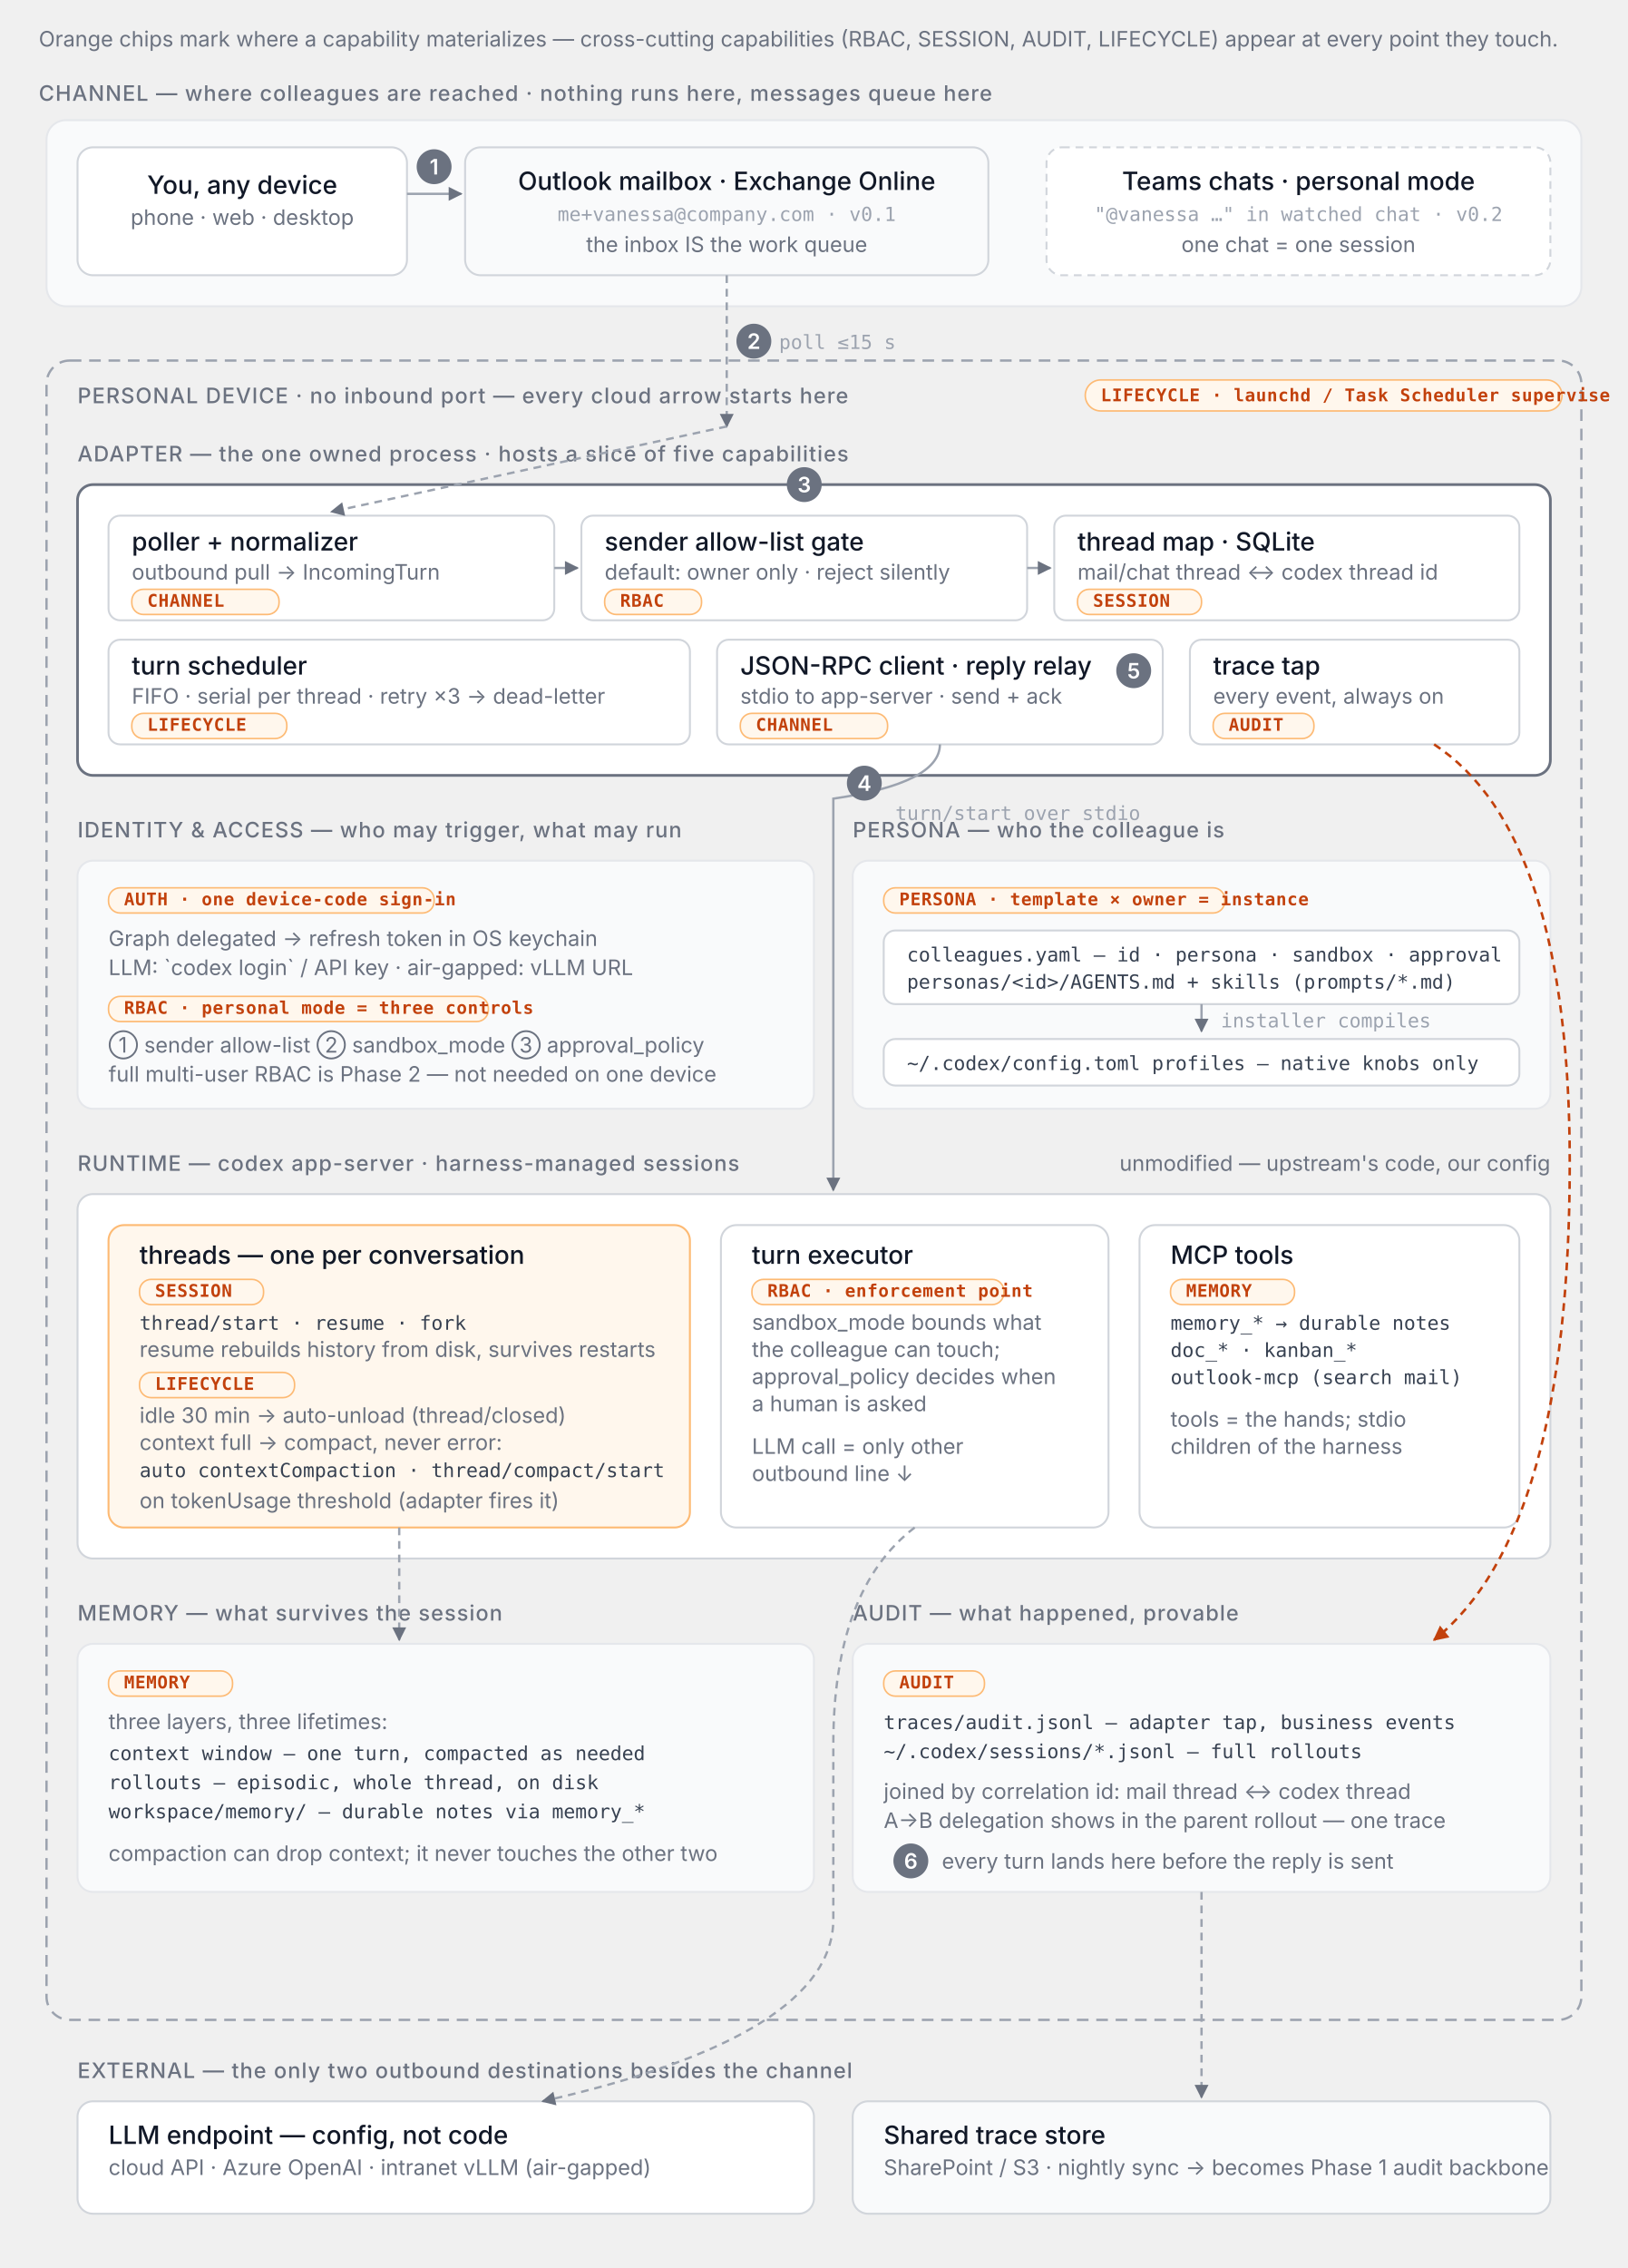
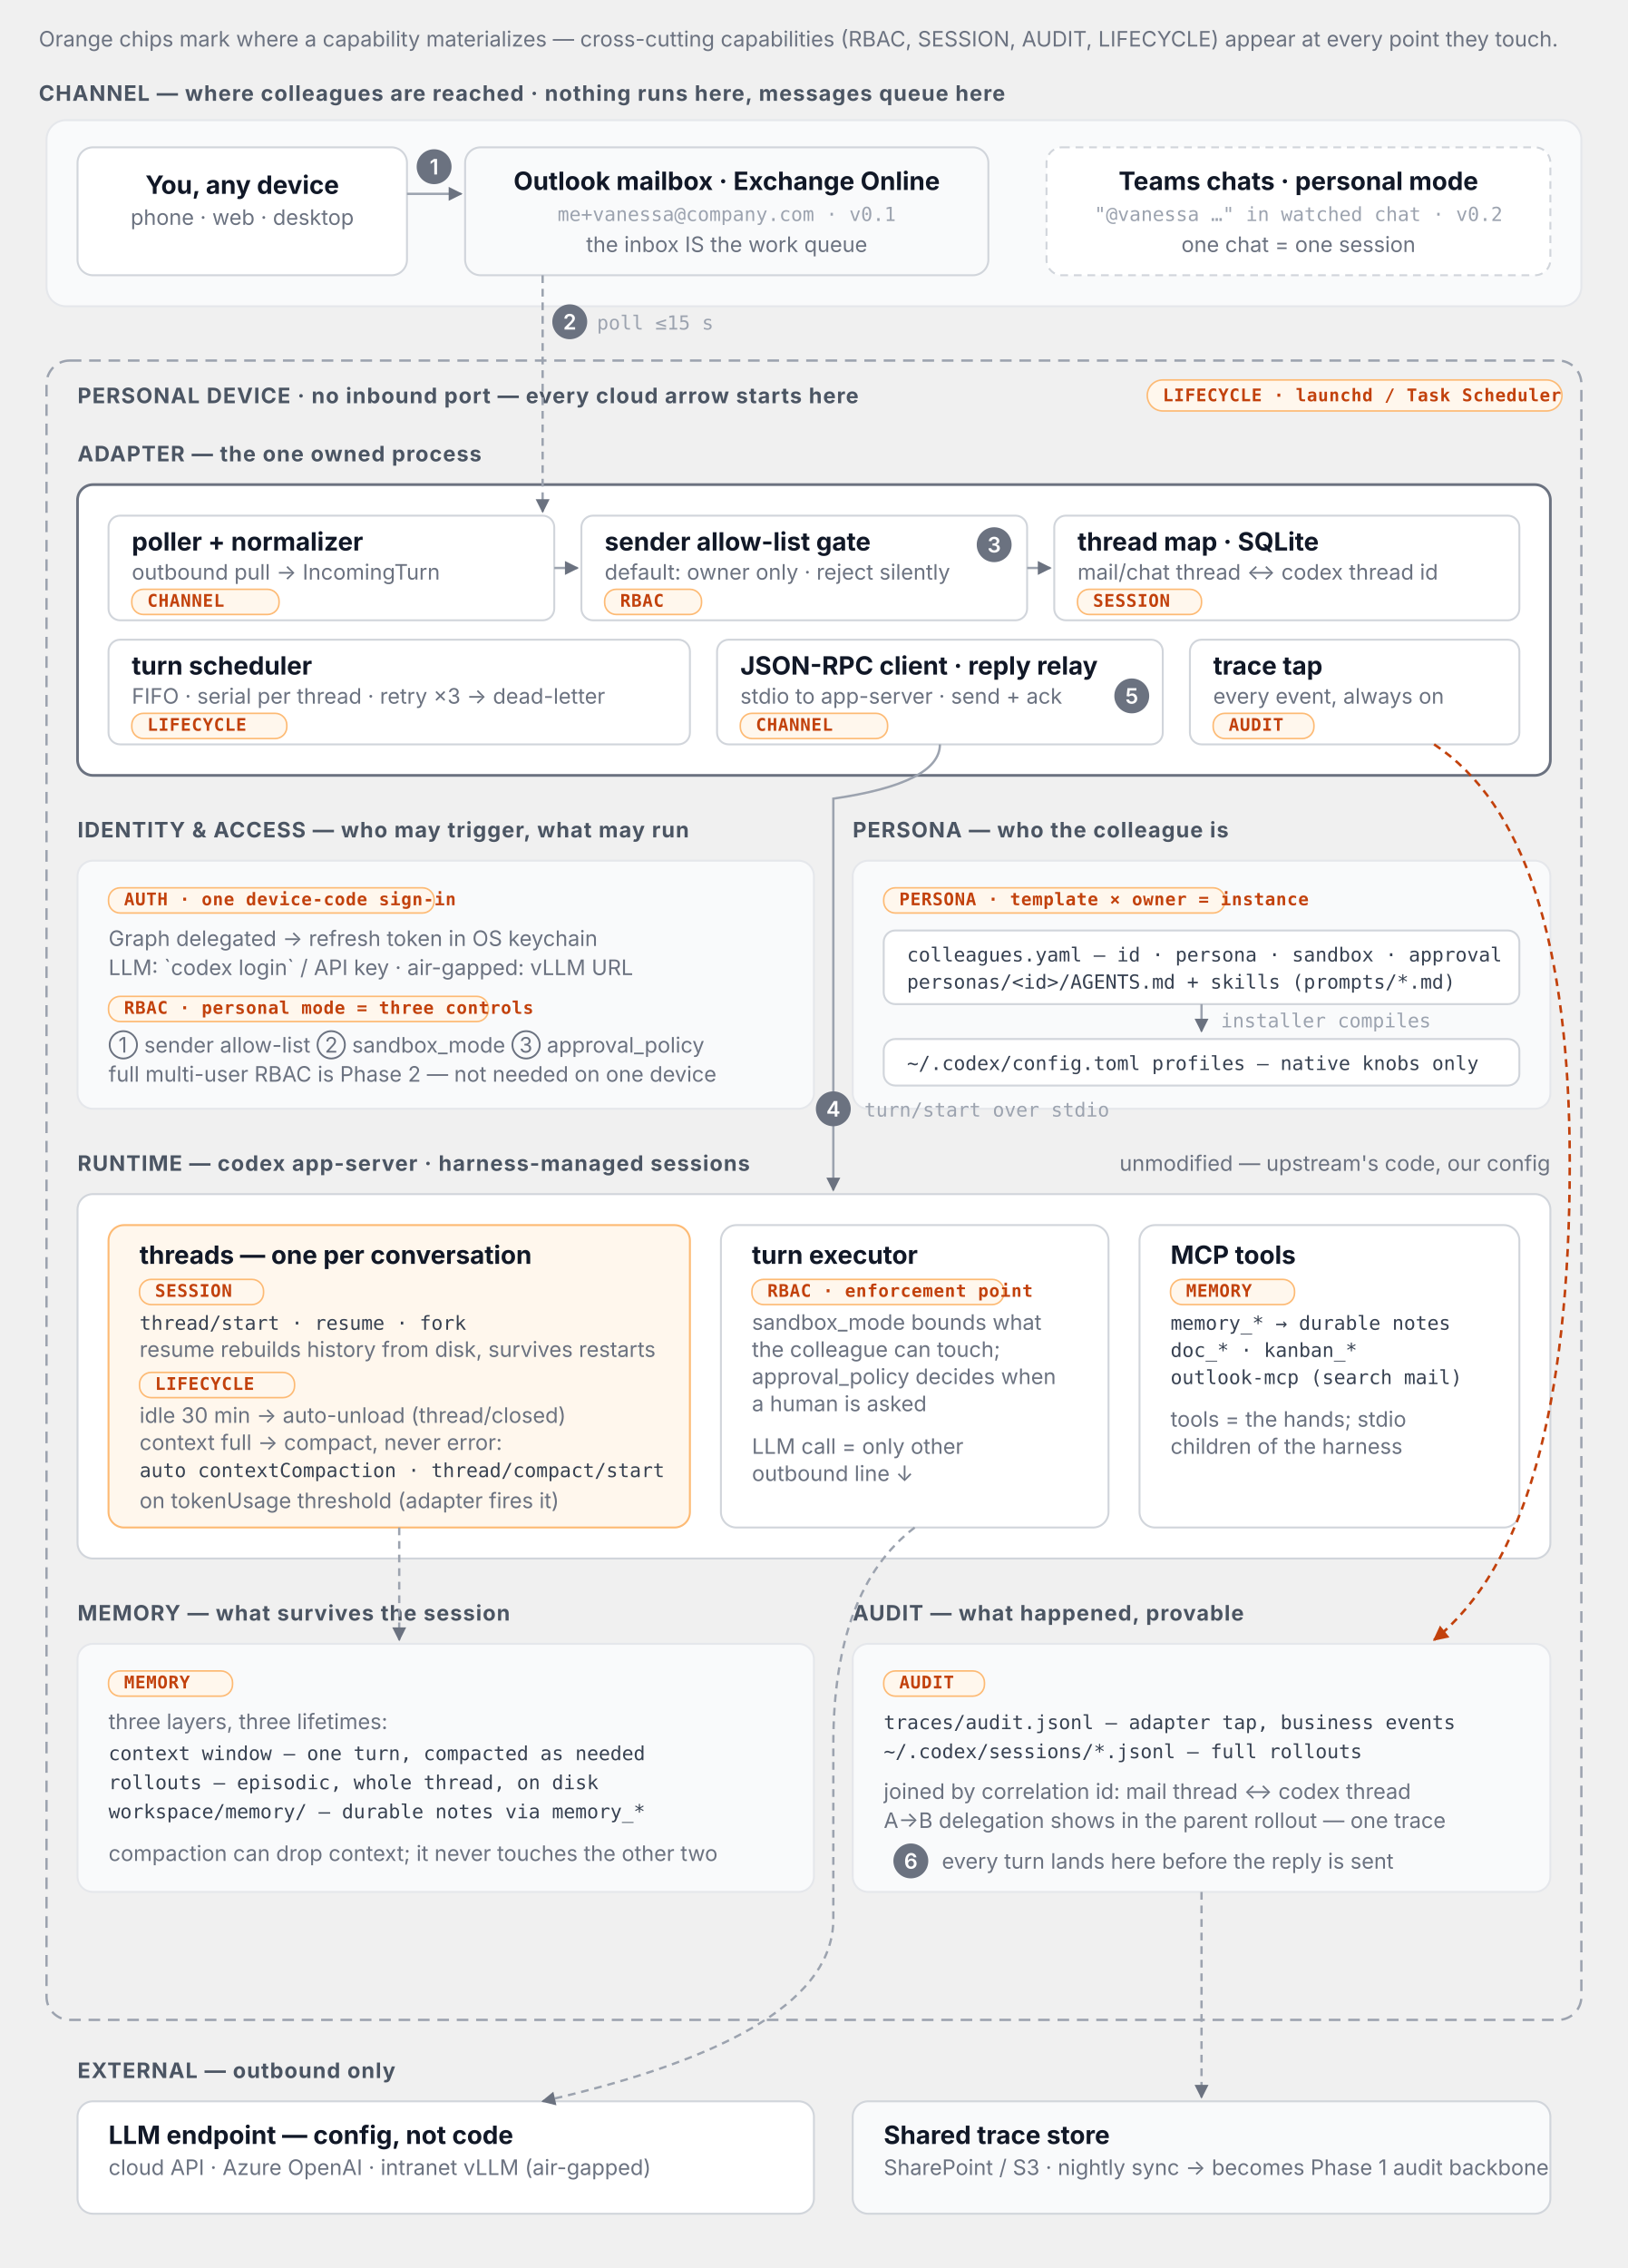
<svg xmlns="http://www.w3.org/2000/svg" viewBox="0 0 840 1170" role="img" font-family="ui-sans-serif, system-ui, -apple-system, sans-serif">
  <defs>
    <marker id="arr" viewBox="0 0 10 10" refX="9" refY="5" markerWidth="6" markerHeight="6" orient="auto">
      <path d="M0,0 L10,5 L0,10 z" fill="#6b7280" />
    </marker>
    <marker id="arrAccent" viewBox="0 0 10 10" refX="9" refY="5" markerWidth="6" markerHeight="6" orient="auto">
      <path d="M0,0 L10,5 L0,10 z" fill="#c2410c" />
    </marker>
  </defs>
  <style>
    .label { font-size: 13px; font-weight: 500; fill: #111827; }
+     .title { font-size: 13px; font-weight: 700; fill: #111827; }
    .sub { font-size: 11px; fill: #6b7280; }
    .port { font-size: 10px; fill: #9ca3af; font-family: ui-monospace, monospace; }
    .code { font-size: 10px; fill: #374151; font-family: ui-monospace, monospace; }
-     .tier { font-size: 11px; font-weight: 500; fill: #6b7280; letter-spacing: 0.5px; text-transform: uppercase; }
+     .tier { font-size: 11px; font-weight: 700; fill: #4b5563; letter-spacing: 0.5px; text-transform: uppercase; }
    .cap { font-size: 9px; font-weight: 600; fill: #c2410c; font-family: ui-monospace, monospace; letter-spacing: 0.3px; }
    .edge { stroke: #9ca3af; stroke-width: 1.2; fill: none; }
    .edgeAccent { stroke: #c2410c; stroke-width: 1.3; fill: none; }
    .edgeDash { stroke-dasharray: 4 3; }
    .box { fill: #ffffff; stroke: #d1d5db; stroke-width: 1; }
    .boxFuture { fill: #ffffff; stroke: #d1d5db; stroke-width: 1; stroke-dasharray: 4 3; }
    .boxAgent { fill: #fff7ed; stroke: #fdba74; stroke-width: 1; }
    .boxOwned { fill: #ffffff; stroke: #6b7280; stroke-width: 1.4; }
    .boxZone { fill: #f9fafb; stroke: #e5e7eb; stroke-width: 1; }
    .boxDevice { fill: none; stroke: #9ca3af; stroke-width: 1.2; stroke-dasharray: 6 4; }
    .boxCloud { fill: #f9fafb; stroke: #d1d5db; stroke-width: 1; }
    .pill { fill: #f3f4f6; stroke: #e5e7eb; stroke-width: 1; }
    .chip { fill: #fff7ed; stroke: #fdba74; stroke-width: 0.8; }
    .step { font-size: 11px; font-weight: 600; fill: #ffffff; }
    .stepDot { fill: #6b7280; }
  </style>
  <text x="20" y="24" class="sub">Orange chips mark where a capability materializes — cross-cutting capabilities (RBAC, SESSION, AUDIT, LIFECYCLE) appear at every point they touch.</text>
  <text x="20" y="52" class="tier">CHANNEL — where colleagues are reached · nothing runs here, messages queue here</text>
  <rect x="24" y="62" width="792" height="96" rx="10" class="boxZone" />
  <rect x="40" y="76" width="170" height="66" rx="8" class="box" />
-   <text x="125" y="100" text-anchor="middle" class="label">You, any device</text>
+   <text x="125" y="100" text-anchor="middle" class="title">You, any device</text>
  <text x="125" y="116" text-anchor="middle" class="sub">phone · web · desktop</text>
  <rect x="240" y="76" width="270" height="66" rx="8" class="boxCloud" />
-   <text x="375" y="98" text-anchor="middle" class="label">Outlook mailbox · Exchange Online</text>
+   <text x="375" y="98" text-anchor="middle" class="title">Outlook mailbox · Exchange Online</text>
  <text x="375" y="114" text-anchor="middle" class="port">me+vanessa@company.com · v0.1</text>
  <text x="375" y="130" text-anchor="middle" class="sub">the inbox IS the work queue</text>
  <rect x="540" y="76" width="260" height="66" rx="8" class="boxFuture" />
-   <text x="670" y="98" text-anchor="middle" class="label">Teams chats · personal mode</text>
+   <text x="670" y="98" text-anchor="middle" class="title">Teams chats · personal mode</text>
  <text x="670" y="114" text-anchor="middle" class="port">"@vanessa …" in watched chat · v0.2</text>
  <text x="670" y="130" text-anchor="middle" class="sub">one chat = one session</text>
  <line x1="210" y1="100" x2="238" y2="100" class="edge" marker-end="url(#arr)" />
  <circle cx="224" cy="86" r="9" class="stepDot" />
  <text x="224" y="90" text-anchor="middle" class="step">1</text>
  <rect x="24" y="186" width="792" height="856" rx="12" class="boxDevice" />
  <text x="40" y="208" class="tier">PERSONAL DEVICE · no inbound port — every cloud arrow starts here</text>
-   <rect x="560" y="196" width="246" height="16" rx="8" class="chip" />
-   <text x="568" y="207" class="cap">LIFECYCLE · launchd / Task Scheduler supervise</text>
-   <text x="40" y="238" class="tier">ADAPTER — the one owned process · hosts a slice of five capabilities</text>
+   <rect x="592" y="196" width="214" height="16" rx="8" class="chip" />
+   <text x="600" y="207" class="cap">LIFECYCLE · launchd / Task Scheduler</text>
+   <text x="40" y="238" class="tier">ADAPTER — the one owned process</text>
  <rect x="40" y="250" width="760" height="150" rx="8" class="boxOwned" />
  <rect x="56" y="266" width="230" height="54" rx="6" class="box" />
-   <text x="68" y="284" class="label" font-size="12">poller + normalizer</text>
+   <text x="68" y="284" class="title">poller + normalizer</text>
  <text x="68" y="299" class="sub">outbound pull → IncomingTurn</text>
  <rect x="68" y="304" width="76" height="13" rx="6" class="chip" />
  <text x="76" y="313" class="cap">CHANNEL</text>
  <rect x="300" y="266" width="230" height="54" rx="6" class="box" />
-   <text x="312" y="284" class="label" font-size="12">sender allow-list gate</text>
+   <text x="312" y="284" class="title">sender allow-list gate</text>
  <text x="312" y="299" class="sub">default: owner only · reject silently</text>
  <rect x="312" y="304" width="50" height="13" rx="6" class="chip" />
  <text x="320" y="313" class="cap">RBAC</text>
  <rect x="544" y="266" width="240" height="54" rx="6" class="box" />
-   <text x="556" y="284" class="label" font-size="12">thread map · SQLite</text>
+   <text x="556" y="284" class="title">thread map · SQLite</text>
  <text x="556" y="299" class="sub">mail/chat thread ↔ codex thread id</text>
  <rect x="556" y="304" width="64" height="13" rx="6" class="chip" />
  <text x="564" y="313" class="cap">SESSION</text>
  <rect x="56" y="330" width="300" height="54" rx="6" class="box" />
-   <text x="68" y="348" class="label" font-size="12">turn scheduler</text>
+   <text x="68" y="348" class="title">turn scheduler</text>
  <text x="68" y="363" class="sub">FIFO · serial per thread · retry ×3 → dead-letter</text>
  <rect x="68" y="368" width="80" height="13" rx="6" class="chip" />
  <text x="76" y="377" class="cap">LIFECYCLE</text>
  <rect x="370" y="330" width="230" height="54" rx="6" class="box" />
-   <text x="382" y="348" class="label" font-size="12">JSON-RPC client · reply relay</text>
+   <text x="382" y="348" class="title">JSON-RPC client · reply relay</text>
  <text x="382" y="363" class="sub">stdio to app-server · send + ack</text>
  <rect x="382" y="368" width="76" height="13" rx="6" class="chip" />
  <text x="390" y="377" class="cap">CHANNEL</text>
  <rect x="614" y="330" width="170" height="54" rx="6" class="box" />
-   <text x="626" y="348" class="label" font-size="12">trace tap</text>
+   <text x="626" y="348" class="title">trace tap</text>
  <text x="626" y="363" class="sub">every event, always on</text>
  <rect x="626" y="368" width="52" height="13" rx="6" class="chip" />
  <text x="634" y="377" class="cap">AUDIT</text>
-   <line x1="375" y1="142" x2="375" y2="220" class="edge edgeDash" marker-end="url(#arr)" />
-   <line x1="375" y1="220" x2="171" y2="264" class="edge edgeDash" marker-end="url(#arr)" />
-   <circle cx="389" cy="176" r="9" class="stepDot" />
-   <text x="389" y="180" text-anchor="middle" class="step">2</text>
-   <text x="402" y="180" class="port">poll ≤15 s</text>
+   <line x1="280" y1="142" x2="280" y2="264" class="edge edgeDash" marker-end="url(#arr)" />
+   <circle cx="294" cy="166" r="9" class="stepDot" />
+   <text x="294" y="170" text-anchor="middle" class="step">2</text>
+   <text x="308" y="170" class="port">poll ≤15 s</text>
  <line x1="286" y1="293" x2="298" y2="293" class="edge" marker-end="url(#arr)" />
  <line x1="530" y1="293" x2="542" y2="293" class="edge" marker-end="url(#arr)" />
-   <circle cx="415" cy="250" r="9" class="stepDot" />
-   <text x="415" y="254" text-anchor="middle" class="step">3</text>
+   <circle cx="513" cy="281" r="9" class="stepDot" />
+   <text x="513" y="285" text-anchor="middle" class="step">3</text>
  <text x="40" y="432" class="tier">IDENTITY &amp; ACCESS — who may trigger, what may run</text>
  <text x="440" y="432" class="tier">PERSONA — who the colleague is</text>
  <rect x="40" y="444" width="380" height="128" rx="8" class="boxZone" />
  <rect x="56" y="458" width="168" height="13" rx="6" class="chip" />
  <text x="64" y="467" class="cap">AUTH · one device-code sign-in</text>
  <text x="56" y="488" class="sub">Graph delegated → refresh token in OS keychain</text>
  <text x="56" y="503" class="sub">LLM: `codex login` / API key · air-gapped: vLLM URL</text>
  <rect x="56" y="514" width="196" height="13" rx="6" class="chip" />
  <text x="64" y="523" class="cap">RBAC · personal mode = three controls</text>
  <text x="56" y="543" class="sub">① sender allow-list ② sandbox_mode ③ approval_policy</text>
  <text x="56" y="558" class="sub">full multi-user RBAC is Phase 2 — not needed on one device</text>
  <rect x="440" y="444" width="360" height="128" rx="8" class="boxZone" />
  <rect x="456" y="458" width="176" height="13" rx="6" class="chip" />
  <text x="464" y="467" class="cap">PERSONA · template × owner = instance</text>
  <rect x="456" y="480" width="328" height="38" rx="6" class="box" />
  <text x="468" y="496" class="code">colleagues.yaml — id · persona · sandbox · approval</text>
  <text x="468" y="510" class="code">personas/&lt;id&gt;/AGENTS.md + skills (prompts/*.md)</text>
  <line x1="620" y1="518" x2="620" y2="532" class="edge" marker-end="url(#arr)" />
  <text x="630" y="530" class="port">installer compiles</text>
  <rect x="456" y="536" width="328" height="24" rx="6" class="box" />
  <text x="468" y="552" class="code">~/.codex/config.toml profiles — native knobs only</text>
  <text x="40" y="604" class="tier">RUNTIME — codex app-server · harness-managed sessions</text>
  <text x="800" y="604" text-anchor="end" class="sub">unmodified — upstream's code, our config</text>
  <rect x="40" y="616" width="760" height="188" rx="8" class="box" />
  <rect x="56" y="632" width="300" height="156" rx="8" class="boxAgent" />
-   <text x="72" y="652" class="label">threads — one per conversation</text>
+   <text x="72" y="652" class="title">threads — one per conversation</text>
  <rect x="72" y="660" width="64" height="13" rx="6" class="chip" />
  <text x="80" y="669" class="cap">SESSION</text>
  <text x="72" y="686" class="code">thread/start · resume · fork</text>
  <text x="72" y="700" class="sub">resume rebuilds history from disk, survives restarts</text>
  <rect x="72" y="708" width="80" height="13" rx="6" class="chip" />
  <text x="80" y="717" class="cap">LIFECYCLE</text>
  <text x="72" y="734" class="sub">idle 30 min → auto-unload (thread/closed)</text>
  <text x="72" y="748" class="sub">context full → compact, never error:</text>
  <text x="72" y="762" class="code">auto contextCompaction · thread/compact/start</text>
  <text x="72" y="778" class="sub">on tokenUsage threshold (adapter fires it)</text>
  <rect x="372" y="632" width="200" height="156" rx="8" class="box" />
-   <text x="388" y="652" class="label">turn executor</text>
+   <text x="388" y="652" class="title">turn executor</text>
  <rect x="388" y="660" width="130" height="13" rx="6" class="chip" />
  <text x="396" y="669" class="cap">RBAC · enforcement point</text>
  <text x="388" y="686" class="sub">sandbox_mode bounds what</text>
  <text x="388" y="700" class="sub">the colleague can touch;</text>
  <text x="388" y="714" class="sub">approval_policy decides when</text>
  <text x="388" y="728" class="sub">a human is asked</text>
  <text x="388" y="750" class="sub">LLM call = only other</text>
  <text x="388" y="764" class="sub">outbound line ↓</text>
  <rect x="588" y="632" width="196" height="156" rx="8" class="box" />
-   <text x="604" y="652" class="label">MCP tools</text>
+   <text x="604" y="652" class="title">MCP tools</text>
  <rect x="604" y="660" width="64" height="13" rx="6" class="chip" />
  <text x="612" y="669" class="cap">MEMORY</text>
  <text x="604" y="686" class="code">memory_* → durable notes</text>
  <text x="604" y="700" class="code">doc_* · kanban_*</text>
  <text x="604" y="714" class="code">outlook-mcp (search mail)</text>
  <text x="604" y="736" class="sub">tools = the hands; stdio</text>
  <text x="604" y="750" class="sub">children of the harness</text>
  <path d="M 485 384 Q 485 404 430 412 L 430 614" class="edge" fill="none" marker-end="url(#arr)" />
-   <circle cx="446" cy="404" r="9" class="stepDot" />
-   <text x="446" y="408" text-anchor="middle" class="step">4</text>
-   <text x="462" y="423" class="port">turn/start over stdio</text>
-   <circle cx="585" cy="346" r="9" class="stepDot" />
-   <text x="585" y="350" text-anchor="middle" class="step">5</text>
+   <circle cx="430" cy="572" r="9" class="stepDot" />
+   <text x="430" y="576" text-anchor="middle" class="step">4</text>
+   <text x="446" y="576" class="port">turn/start over stdio</text>
+   <circle cx="584" cy="359" r="9" class="stepDot" />
+   <text x="584" y="363" text-anchor="middle" class="step">5</text>
  <text x="40" y="836" class="tier">MEMORY — what survives the session</text>
  <text x="440" y="836" class="tier">AUDIT — what happened, provable</text>
  <rect x="40" y="848" width="380" height="128" rx="8" class="boxZone" />
  <rect x="56" y="862" width="64" height="13" rx="6" class="chip" />
  <text x="64" y="871" class="cap">MEMORY</text>
  <text x="56" y="892" class="sub">three layers, three lifetimes:</text>
  <text x="56" y="908" class="code">context window — one turn, compacted as needed</text>
  <text x="56" y="923" class="code">rollouts — episodic, whole thread, on disk</text>
  <text x="56" y="938" class="code">workspace/memory/ — durable notes via memory_*</text>
  <text x="56" y="960" class="sub">compaction can drop context; it never touches the other two</text>
  <rect x="440" y="848" width="360" height="128" rx="8" class="boxZone" />
  <rect x="456" y="862" width="52" height="13" rx="6" class="chip" />
  <text x="464" y="871" class="cap">AUDIT</text>
  <text x="456" y="892" class="code">traces/audit.jsonl — adapter tap, business events</text>
  <text x="456" y="907" class="code">~/.codex/sessions/*.jsonl — full rollouts</text>
  <text x="456" y="928" class="sub">joined by correlation id: mail thread ↔ codex thread</text>
  <text x="456" y="943" class="sub">A→B delegation shows in the parent rollout — one trace</text>
  <circle cx="470" cy="960" r="9" class="stepDot" />
  <text x="470" y="964" text-anchor="middle" class="step">6</text>
  <text x="486" y="964" class="sub">every turn lands here before the reply is sent</text>
  <path d="M 740 384 Q 810 430 810 600 Q 810 790 740 846" class="edgeAccent edgeDash" fill="none" marker-end="url(#arrAccent)" />
  <line x1="206" y1="788" x2="206" y2="846" class="edge edgeDash" marker-end="url(#arr)" />
-   <text x="40" y="1072" class="tier">EXTERNAL — the only two outbound destinations besides the channel</text>
+   <text x="40" y="1072" class="tier">EXTERNAL — outbound only</text>
  <rect x="40" y="1084" width="380" height="58" rx="8" class="box" />
-   <text x="56" y="1106" class="label">LLM endpoint — config, not code</text>
+   <text x="56" y="1106" class="title">LLM endpoint — config, not code</text>
  <text x="56" y="1122" class="sub">cloud API · Azure OpenAI · intranet vLLM (air-gapped)</text>
  <path d="M 472 788 Q 430 820 430 900 L 430 990 Q 430 1050 280 1084" class="edge edgeDash" fill="none" marker-end="url(#arr)" />
  <rect x="440" y="1084" width="360" height="58" rx="8" class="boxCloud" />
-   <text x="456" y="1106" class="label">Shared trace store</text>
+   <text x="456" y="1106" class="title">Shared trace store</text>
  <text x="456" y="1122" class="sub">SharePoint / S3 · nightly sync → becomes Phase 1 audit backbone</text>
  <line x1="620" y1="976" x2="620" y2="1082" class="edge edgeDash" marker-end="url(#arr)" />
</svg>
